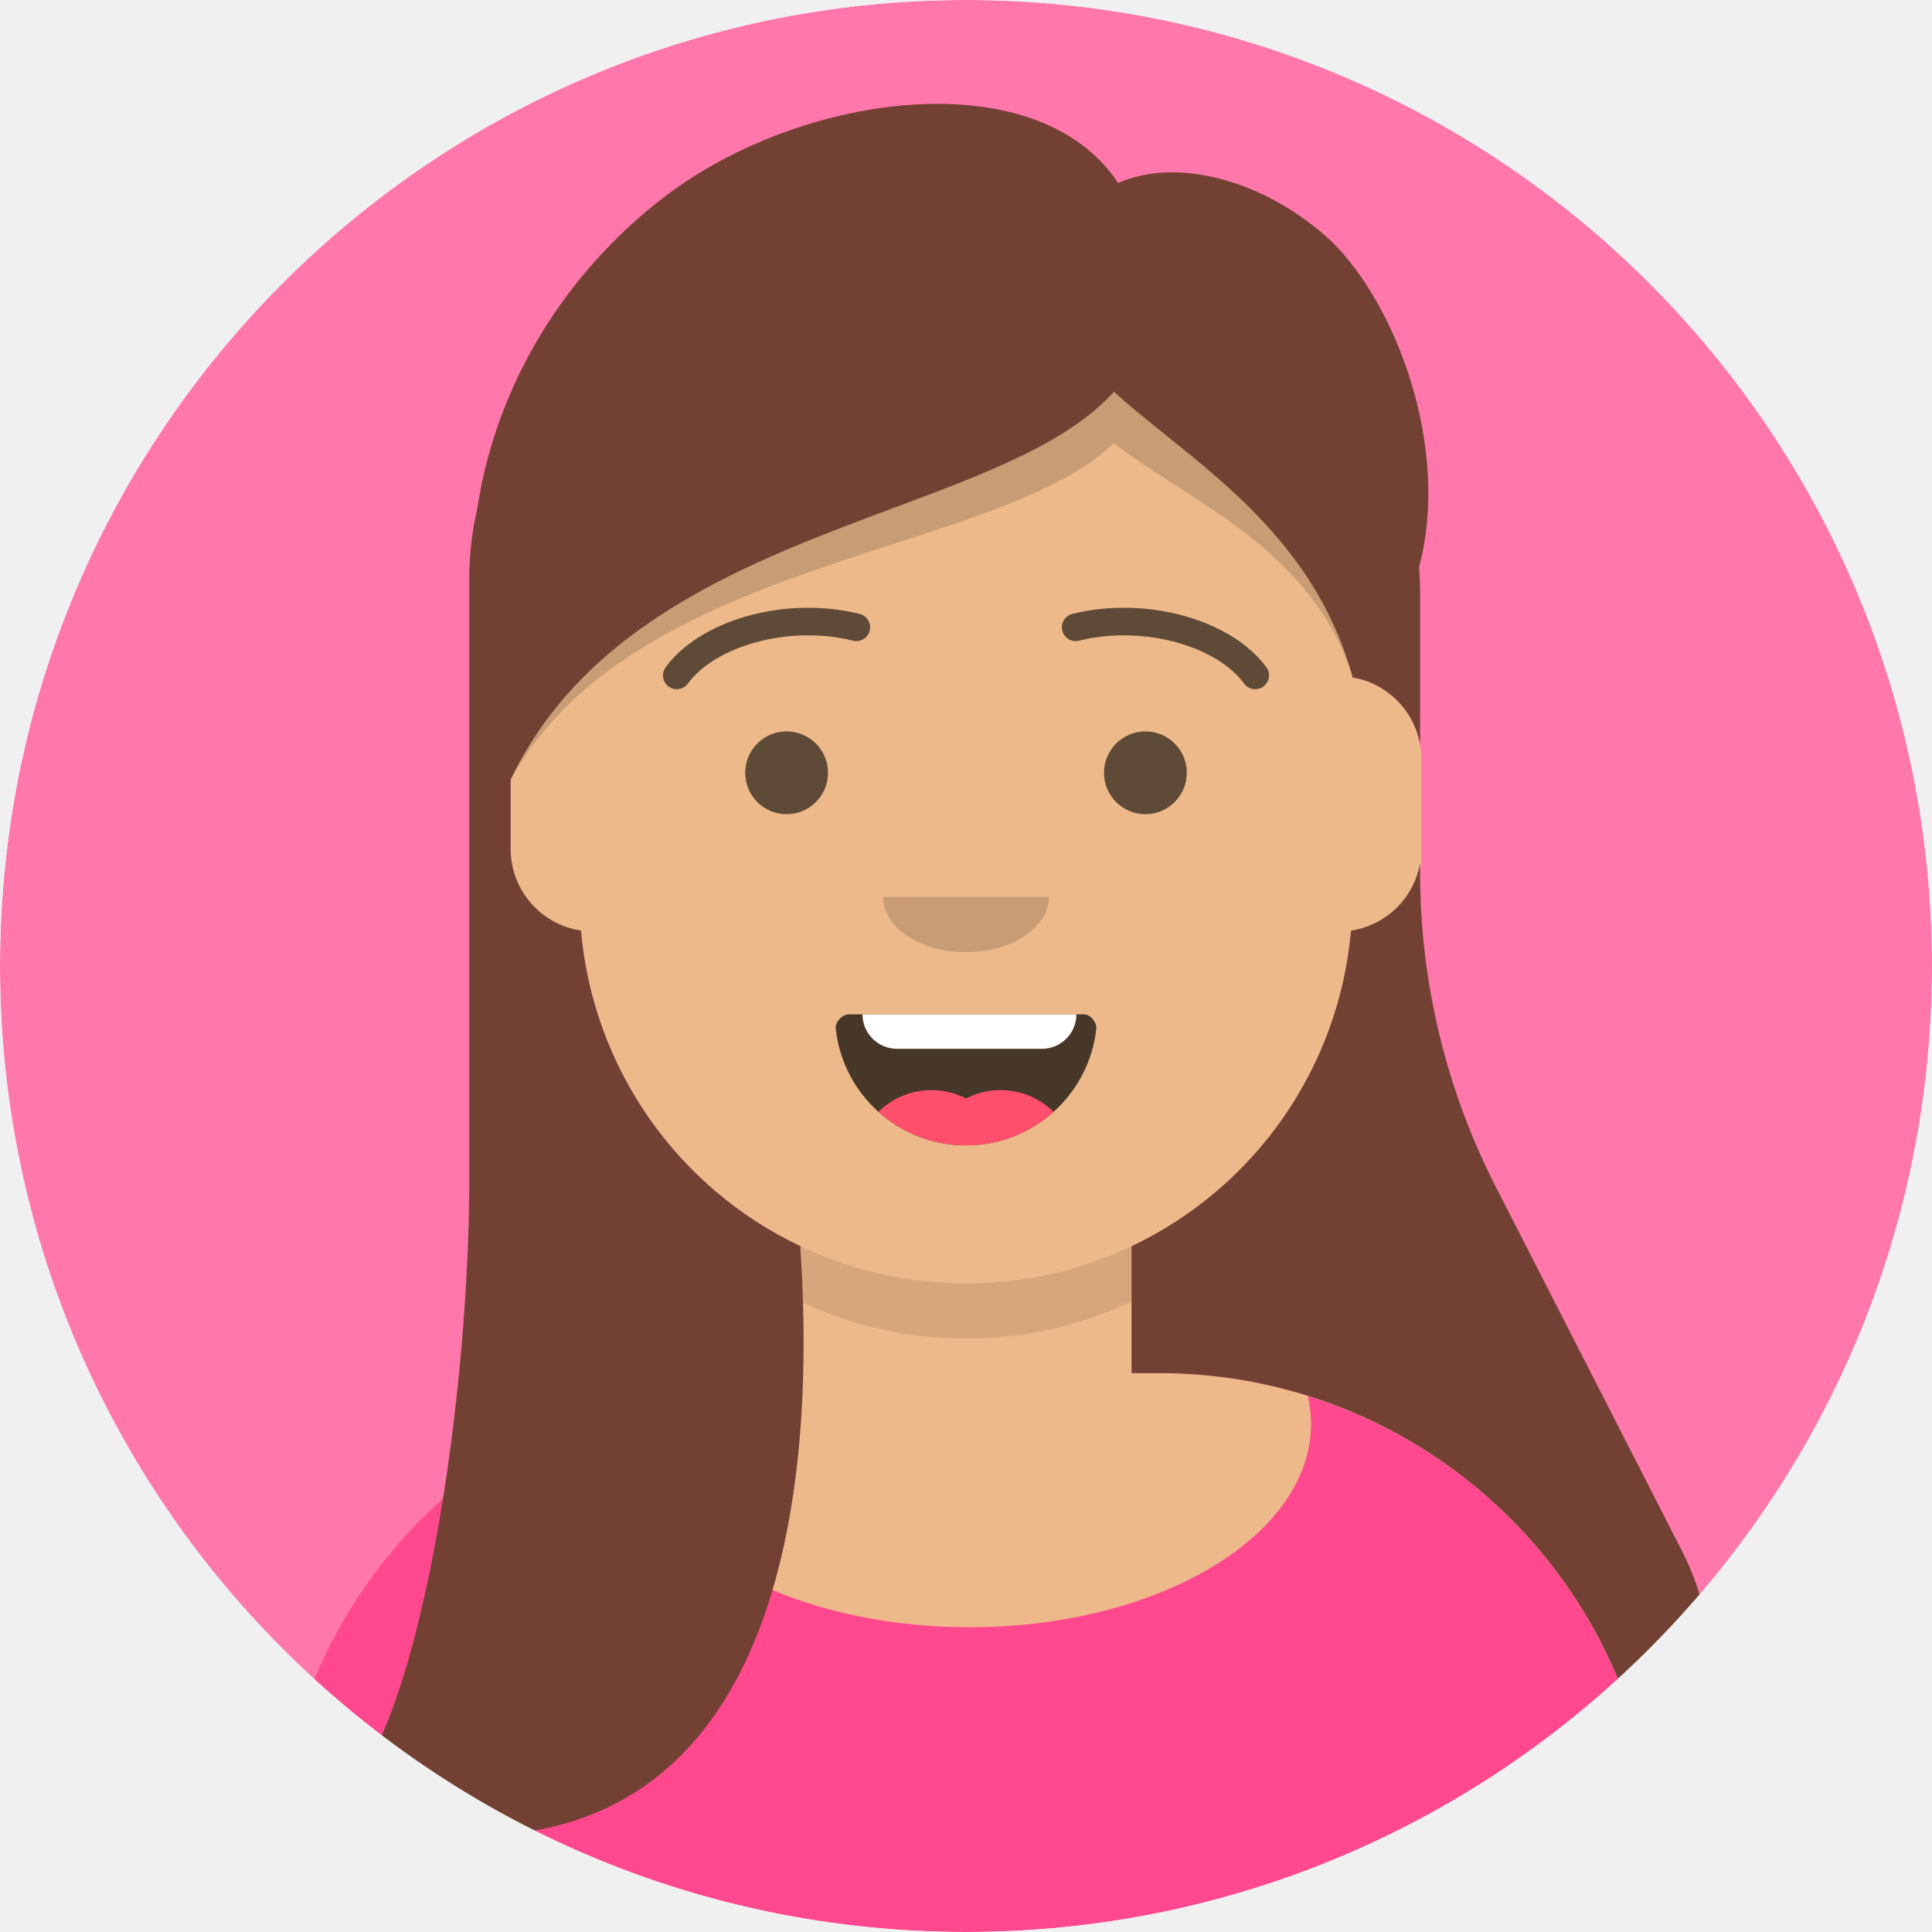
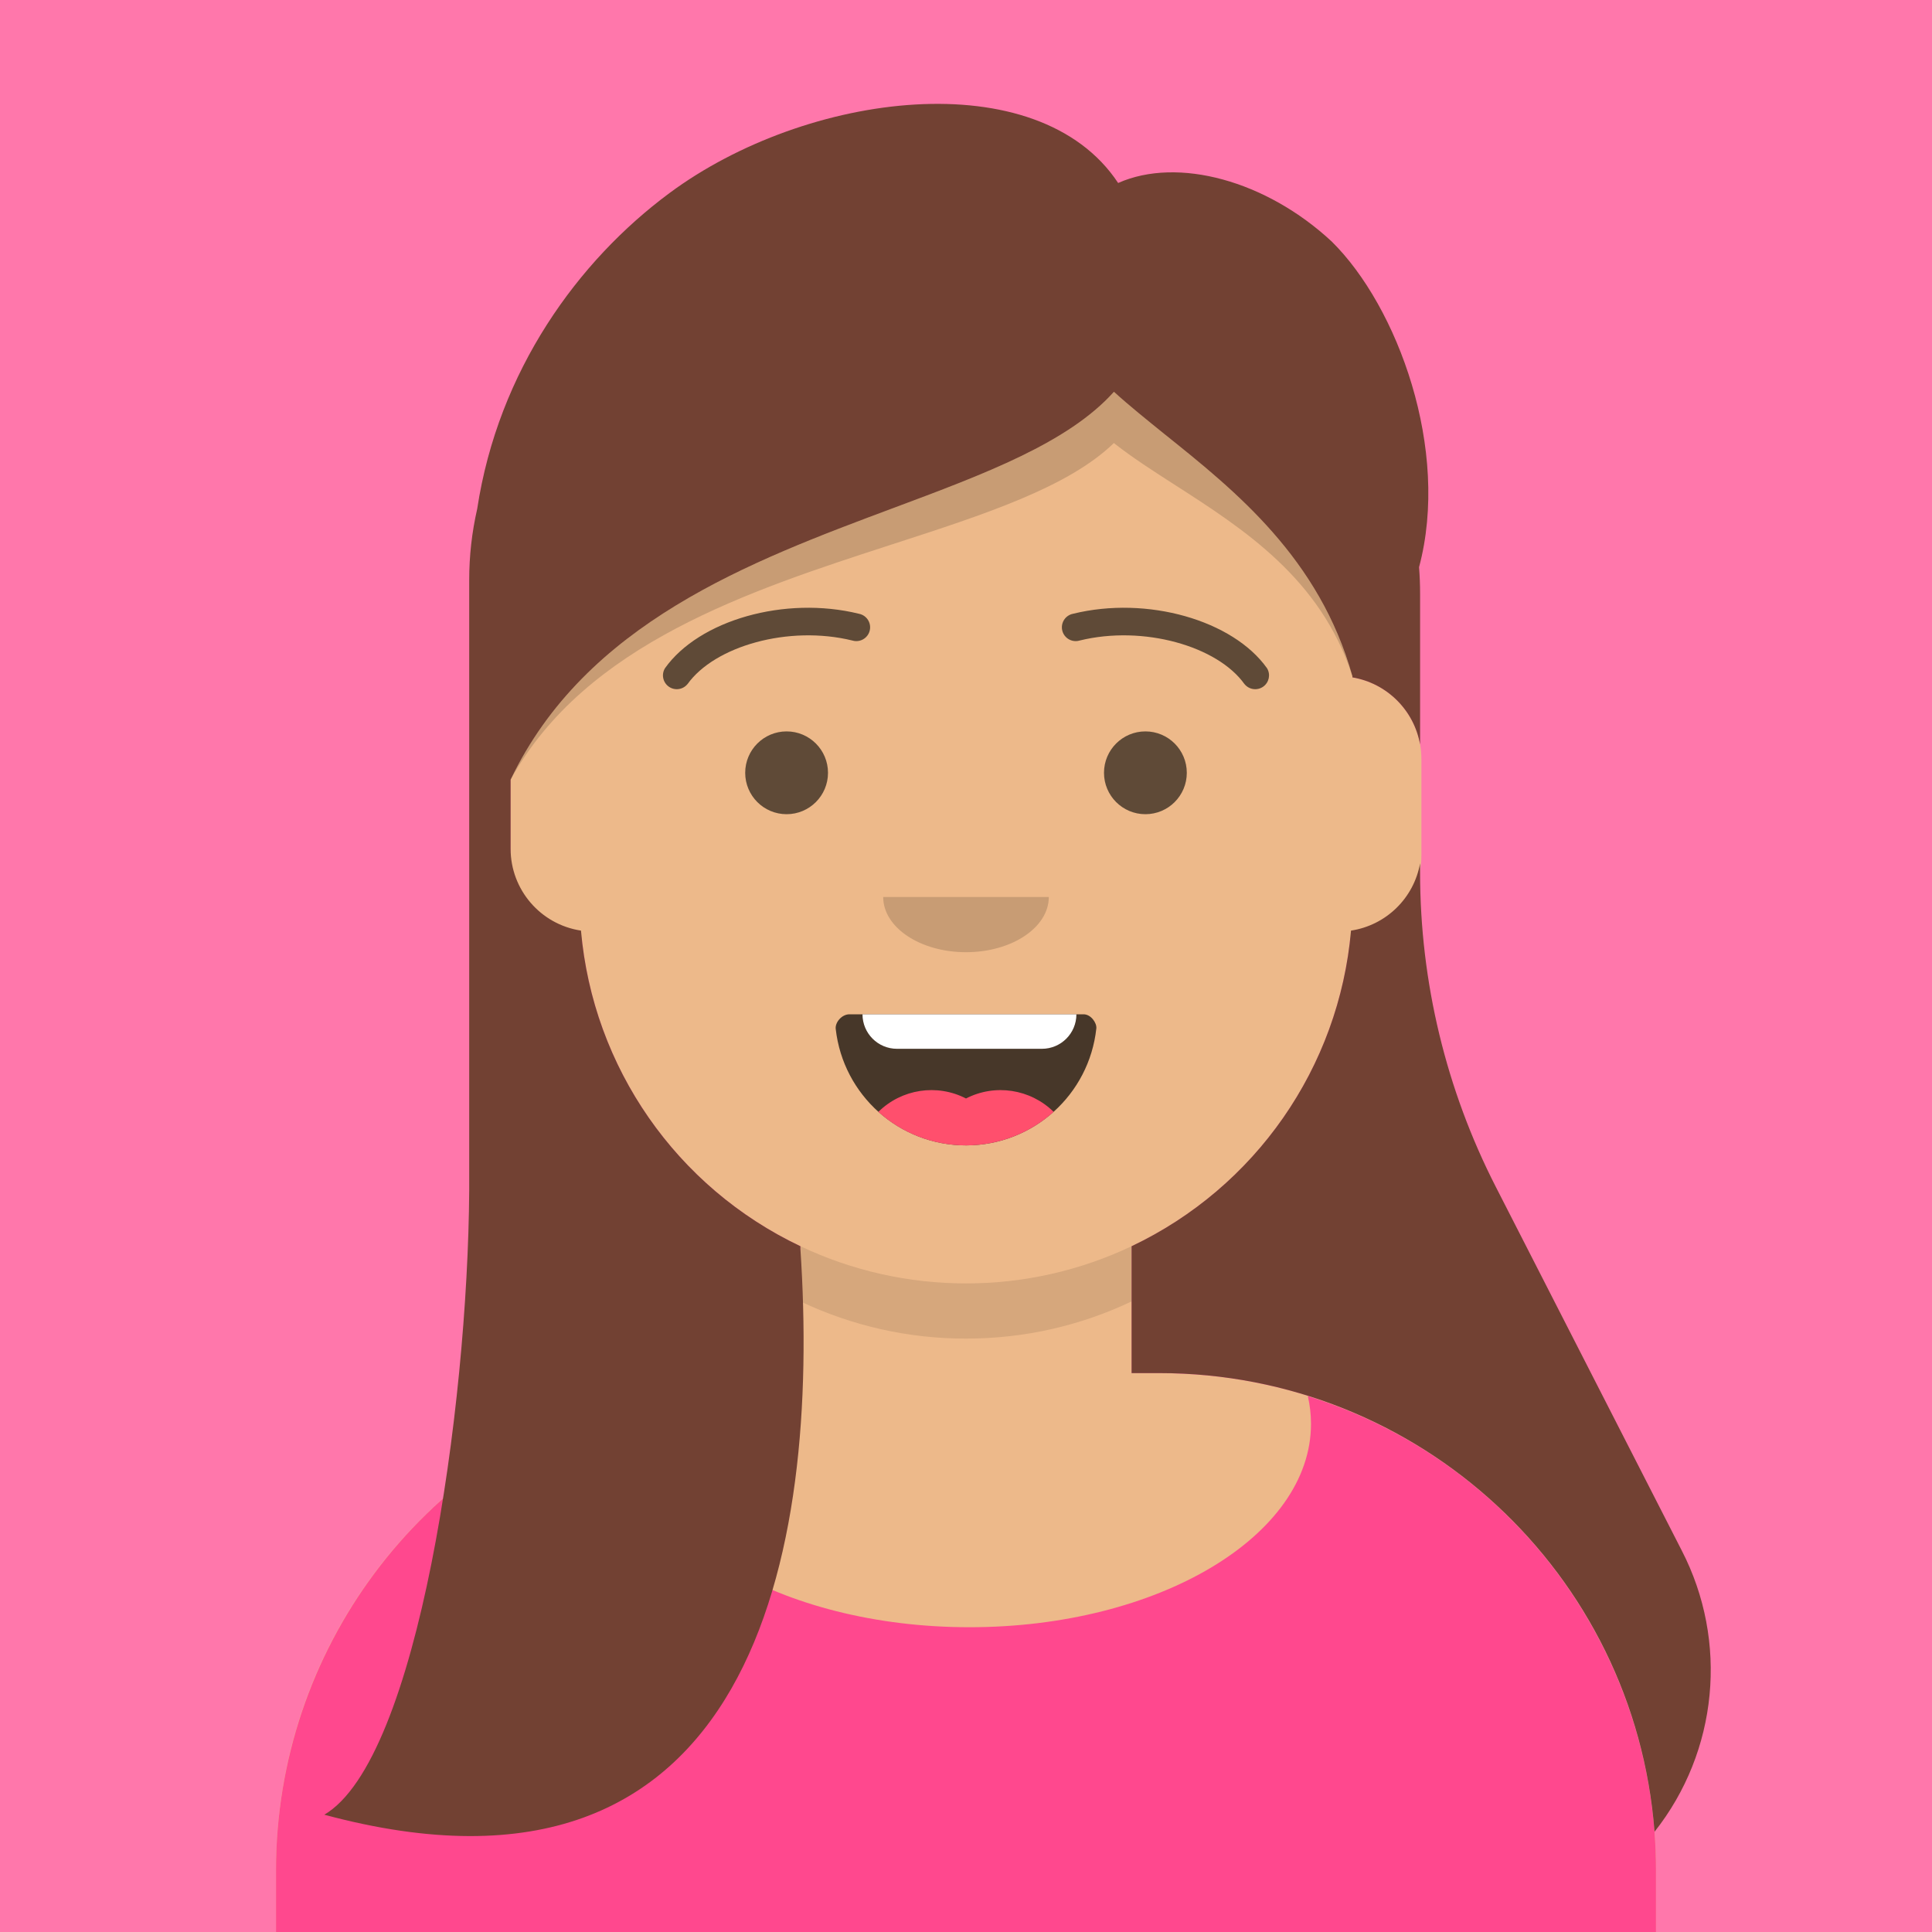
- <svg xmlns="http://www.w3.org/2000/svg" viewBox="0 0 512 512" width="512" height="512">
-   <defs>
-     <clipPath id="fc">
-       <circle cx="256" cy="256" r="256" />
-     </clipPath>
-   </defs>
-   <g clip-path="url(#fc)">
-     <svg viewBox="0 0 280 280" width="512" height="512" preserveAspectRatio="xMidYMid meet">
-       <mask id="viewboxMask">
-         <rect width="280" height="280" rx="0" ry="0" x="0" y="0" fill="#fff" />
-       </mask>
-       <g mask="url(#viewboxMask)">
-         <rect fill="#FF77AB" width="280" height="280" x="0" y="0" />
-         <g transform="translate(8)">
-           <path d="M132 36a56 56 0 0 0-56 56v6.17A12 12 0 0 0 66 110v14a12 12 0 0 0 10.3 11.88 56.04 56.04 0 0 0 31.7 44.73v18.4h-4a72 72 0 0 0-72 72v9h200v-9a72 72 0 0 0-72-72h-4v-18.39a56.04 56.04 0 0 0 31.7-44.73A12 12 0 0 0 198 124v-14a12 12 0 0 0-10-11.83V92a56 56 0 0 0-56-56Z" fill="#edb98a" />
-           <path d="M108 180.61v8a55.79 55.79 0 0 0 24 5.39c8.59 0 16.73-1.93 24-5.39v-8a55.79 55.79 0 0 1-24 5.39 55.79 55.79 0 0 1-24-5.39Z" fill="#000" fill-opacity=".1" />
-           <g transform="translate(0 170)">
-             <path d="M132.5 65.83c27.34 0 49.5-13.2 49.5-29.48 0-1.37-.16-2.7-.46-4.02A72.03 72.03 0 0 1 232 101.05V110H32v-8.95A72.03 72.03 0 0 1 83.53 32a18 18 0 0 0-.53 4.35c0 16.28 22.16 29.48 49.5 29.48Z" fill="#ff488e" />
-           </g>
-           <g transform="translate(78 134)">
-             <path fill-rule="evenodd" clip-rule="evenodd" d="M35.12 15.13a19 19 0 0 0 37.77-.09c.08-.77-.77-2.04-1.85-2.04H37.1C36 13 35 14.18 35.12 15.13Z" fill="#000" fill-opacity=".7" />
-             <path d="M70 13H39a5 5 0 0 0 5 5h21a5 5 0 0 0 5-5Z" fill="#fff" />
-             <path d="M66.7 27.14A10.96 10.96 0 0 0 54 25.2a10.95 10.95 0 0 0-12.7 1.94A18.93 18.93 0 0 0 54 32c4.88 0 9.33-1.84 12.7-4.86Z" fill="#FF4F6D" />
-           </g>
-           <g transform="translate(104 122)">
-             <path fill-rule="evenodd" clip-rule="evenodd" d="M16 8c0 4.42 5.37 8 12 8s12-3.58 12-8" fill="#000" fill-opacity=".16" />
-           </g>
-           <g transform="translate(76 90)">
-             <path d="M36 22a6 6 0 1 1-12 0 6 6 0 0 1 12 0ZM88 22a6 6 0 1 1-12 0 6 6 0 0 1 12 0Z" fill="#000" fill-opacity=".6" />
-           </g>
-           <g transform="translate(76 82)">
-             <path d="M15.63 17.16c3.92-5.51 14.65-8.6 23.9-6.33a2 2 0 1 0 .95-3.88c-10.74-2.64-23.17.94-28.11 7.9a2 2 0 0 0 3.26 2.3ZM96.37 17.16c-3.91-5.51-14.65-8.6-23.9-6.33a2 2 0 1 1-.95-3.88c10.74-2.64 23.17.94 28.11 7.9a2 2 0 0 1-3.26 2.3Z" fill="#000" fill-opacity=".6" />
-           </g>
-           <g transform="translate(-1)">
-             <path d="M67 113c10.86-22.7 34.67-31.6 55.44-39.36 13.32-4.97 25.39-9.48 32-16.86 2.22 2.02 4.75 4.05 7.41 6.2C172.06 71.16 184.21 80.91 189 98v.17a12 12 0 0 1 9.81 9.72V86.04c0-1.3-.05-2.57-.15-3.84 4.54-17-3.1-37.78-12.66-47.2-9.48-8.82-22.3-12.32-30.95-8.48C143.45 8.98 109.9 13.24 90 28c-13.22 9.8-24.79 25.72-27.84 45.75A46.18 46.18 0 0 0 61 84.05v88.5c-.2 31.5-7.4 82.49-21 90.45 62.36 16.8 71.93-38.15 69-82v-.39a56.03 56.03 0 0 1-31.8-45.74A12 12 0 0 1 67 123v-10ZM157 180.61a56.03 56.03 0 0 0 31.8-45.74 12 12 0 0 0 10.01-9.76v1.36A100 100 0 0 0 209.78 172l26.95 52.71a37.79 37.79 0 0 1-3.94 40.76A72 72 0 0 0 161 199h-4v-18.39Z" fill="#724133" />
-             <path d="M67 113c10.86-22.7 34.67-31.6 55.44-39.36 13.32-4.97 25.39-9.48 32-16.86 2.22 2.02 4.75 4.05 7.41 6.2 10.19 8.17 22.3 17.89 27.11 34.9-4.57-14.04-15.75-21.22-25.6-27.55-3.21-2.06-6.28-4.03-8.93-6.12-6.6 6.4-18.67 10.32-32 14.64C101.68 85.58 77.87 93.3 67 113Z" fill="#000" fill-opacity=".16" />
-           </g>
-           <g transform="translate(49 72)" />
-           <g transform="translate(62 42)" />
-         </g>
+ <svg xmlns="http://www.w3.org/2000/svg" viewBox="0 0 280 280" width="512" height="512" preserveAspectRatio="xMidYMid meet">
+   <mask id="viewboxMask">
+     <rect width="280" height="280" rx="0" ry="0" x="0" y="0" fill="#fff" />
+   </mask>
+   <g mask="url(#viewboxMask)">
+     <rect fill="#FF77AB" width="280" height="280" x="0" y="0" />
+     <g transform="translate(8)">
+       <path d="M132 36a56 56 0 0 0-56 56v6.17A12 12 0 0 0 66 110v14a12 12 0 0 0 10.3 11.88 56.04 56.04 0 0 0 31.7 44.73v18.4h-4a72 72 0 0 0-72 72v9h200v-9a72 72 0 0 0-72-72h-4v-18.39a56.04 56.04 0 0 0 31.7-44.73A12 12 0 0 0 198 124v-14a12 12 0 0 0-10-11.83V92a56 56 0 0 0-56-56Z" fill="#edb98a" />
+       <path d="M108 180.61v8a55.79 55.79 0 0 0 24 5.39c8.59 0 16.73-1.93 24-5.39v-8a55.79 55.79 0 0 1-24 5.39 55.79 55.79 0 0 1-24-5.39Z" fill="#000" fill-opacity=".1" />
+       <g transform="translate(0 170)">
+         <path d="M132.5 65.83c27.34 0 49.5-13.2 49.5-29.48 0-1.37-.16-2.7-.46-4.02A72.03 72.03 0 0 1 232 101.05V110H32v-8.95A72.03 72.03 0 0 1 83.53 32a18 18 0 0 0-.53 4.35c0 16.28 22.16 29.48 49.5 29.48Z" fill="#ff488e" />
      </g>
-     </svg>
+       <g transform="translate(78 134)">
+         <path fill-rule="evenodd" clip-rule="evenodd" d="M35.12 15.13a19 19 0 0 0 37.77-.09c.08-.77-.77-2.04-1.85-2.04H37.1C36 13 35 14.18 35.12 15.13Z" fill="#000" fill-opacity=".7" />
+         <path d="M70 13H39a5 5 0 0 0 5 5h21a5 5 0 0 0 5-5Z" fill="#fff" />
+         <path d="M66.7 27.14A10.96 10.96 0 0 0 54 25.2a10.95 10.95 0 0 0-12.7 1.94A18.93 18.93 0 0 0 54 32c4.88 0 9.33-1.84 12.7-4.86Z" fill="#FF4F6D" />
+       </g>
+       <g transform="translate(104 122)">
+         <path fill-rule="evenodd" clip-rule="evenodd" d="M16 8c0 4.42 5.37 8 12 8s12-3.58 12-8" fill="#000" fill-opacity=".16" />
+       </g>
+       <g transform="translate(76 90)">
+         <path d="M36 22a6 6 0 1 1-12 0 6 6 0 0 1 12 0ZM88 22a6 6 0 1 1-12 0 6 6 0 0 1 12 0Z" fill="#000" fill-opacity=".6" />
+       </g>
+       <g transform="translate(76 82)">
+         <path d="M15.63 17.16c3.92-5.51 14.65-8.6 23.9-6.33a2 2 0 1 0 .95-3.88c-10.74-2.64-23.17.94-28.11 7.9a2 2 0 0 0 3.26 2.3ZM96.37 17.16c-3.91-5.51-14.65-8.6-23.9-6.33a2 2 0 1 1-.95-3.88c10.74-2.64 23.17.94 28.11 7.9a2 2 0 0 1-3.26 2.3Z" fill="#000" fill-opacity=".6" />
+       </g>
+       <g transform="translate(-1)">
+         <path d="M67 113c10.86-22.7 34.67-31.6 55.44-39.36 13.32-4.97 25.39-9.48 32-16.86 2.22 2.02 4.75 4.05 7.41 6.2C172.06 71.16 184.21 80.91 189 98v.17a12 12 0 0 1 9.81 9.72V86.04c0-1.3-.05-2.57-.15-3.84 4.54-17-3.1-37.78-12.66-47.2-9.48-8.82-22.3-12.32-30.95-8.48C143.45 8.98 109.9 13.24 90 28c-13.22 9.8-24.79 25.72-27.84 45.75A46.18 46.18 0 0 0 61 84.05v88.5c-.2 31.5-7.4 82.49-21 90.45 62.36 16.8 71.93-38.15 69-82v-.39a56.03 56.03 0 0 1-31.8-45.74A12 12 0 0 1 67 123v-10ZM157 180.61a56.03 56.03 0 0 0 31.8-45.74 12 12 0 0 0 10.01-9.76v1.36A100 100 0 0 0 209.78 172l26.95 52.71a37.79 37.79 0 0 1-3.94 40.76A72 72 0 0 0 161 199h-4v-18.39Z" fill="#724133" />
+         <path d="M67 113c10.86-22.7 34.67-31.6 55.44-39.36 13.32-4.97 25.39-9.48 32-16.86 2.22 2.02 4.75 4.05 7.41 6.2 10.19 8.17 22.3 17.89 27.11 34.9-4.57-14.04-15.75-21.22-25.6-27.55-3.21-2.06-6.28-4.03-8.93-6.12-6.6 6.4-18.67 10.32-32 14.64C101.68 85.58 77.87 93.3 67 113Z" fill="#000" fill-opacity=".16" />
+       </g>
+       <g transform="translate(49 72)" />
+       <g transform="translate(62 42)" />
+     </g>
  </g>
</svg>
